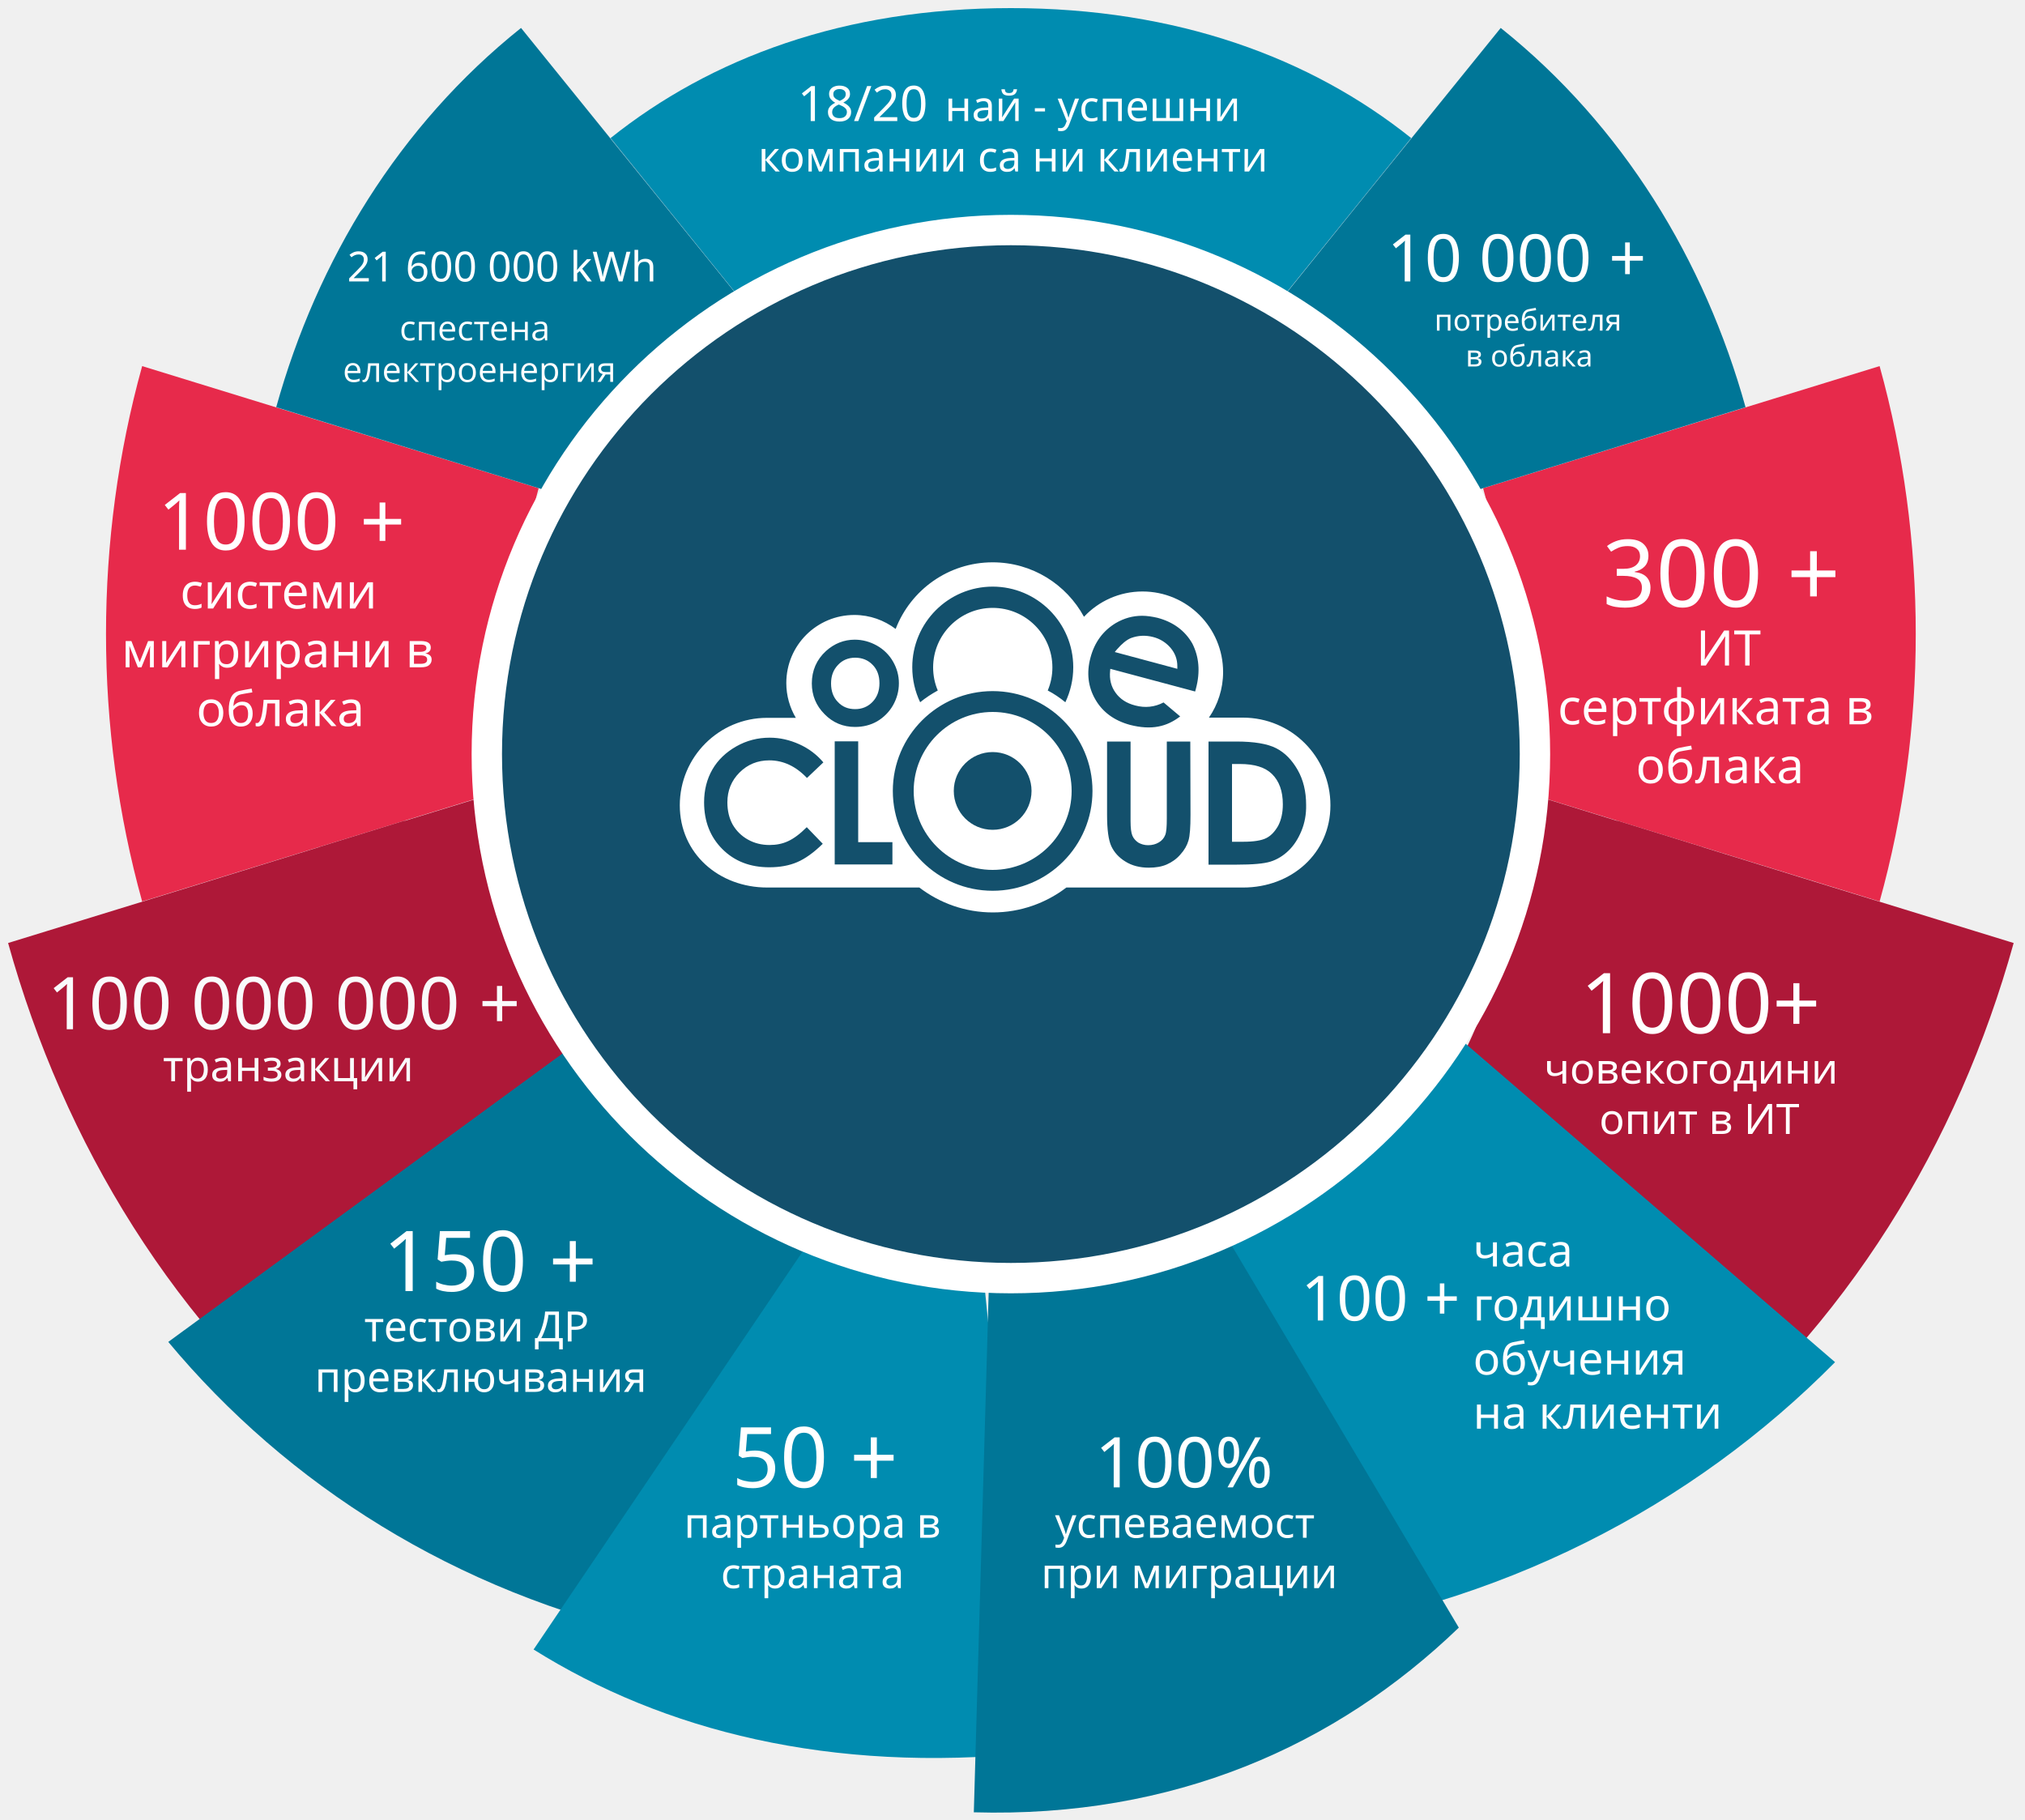
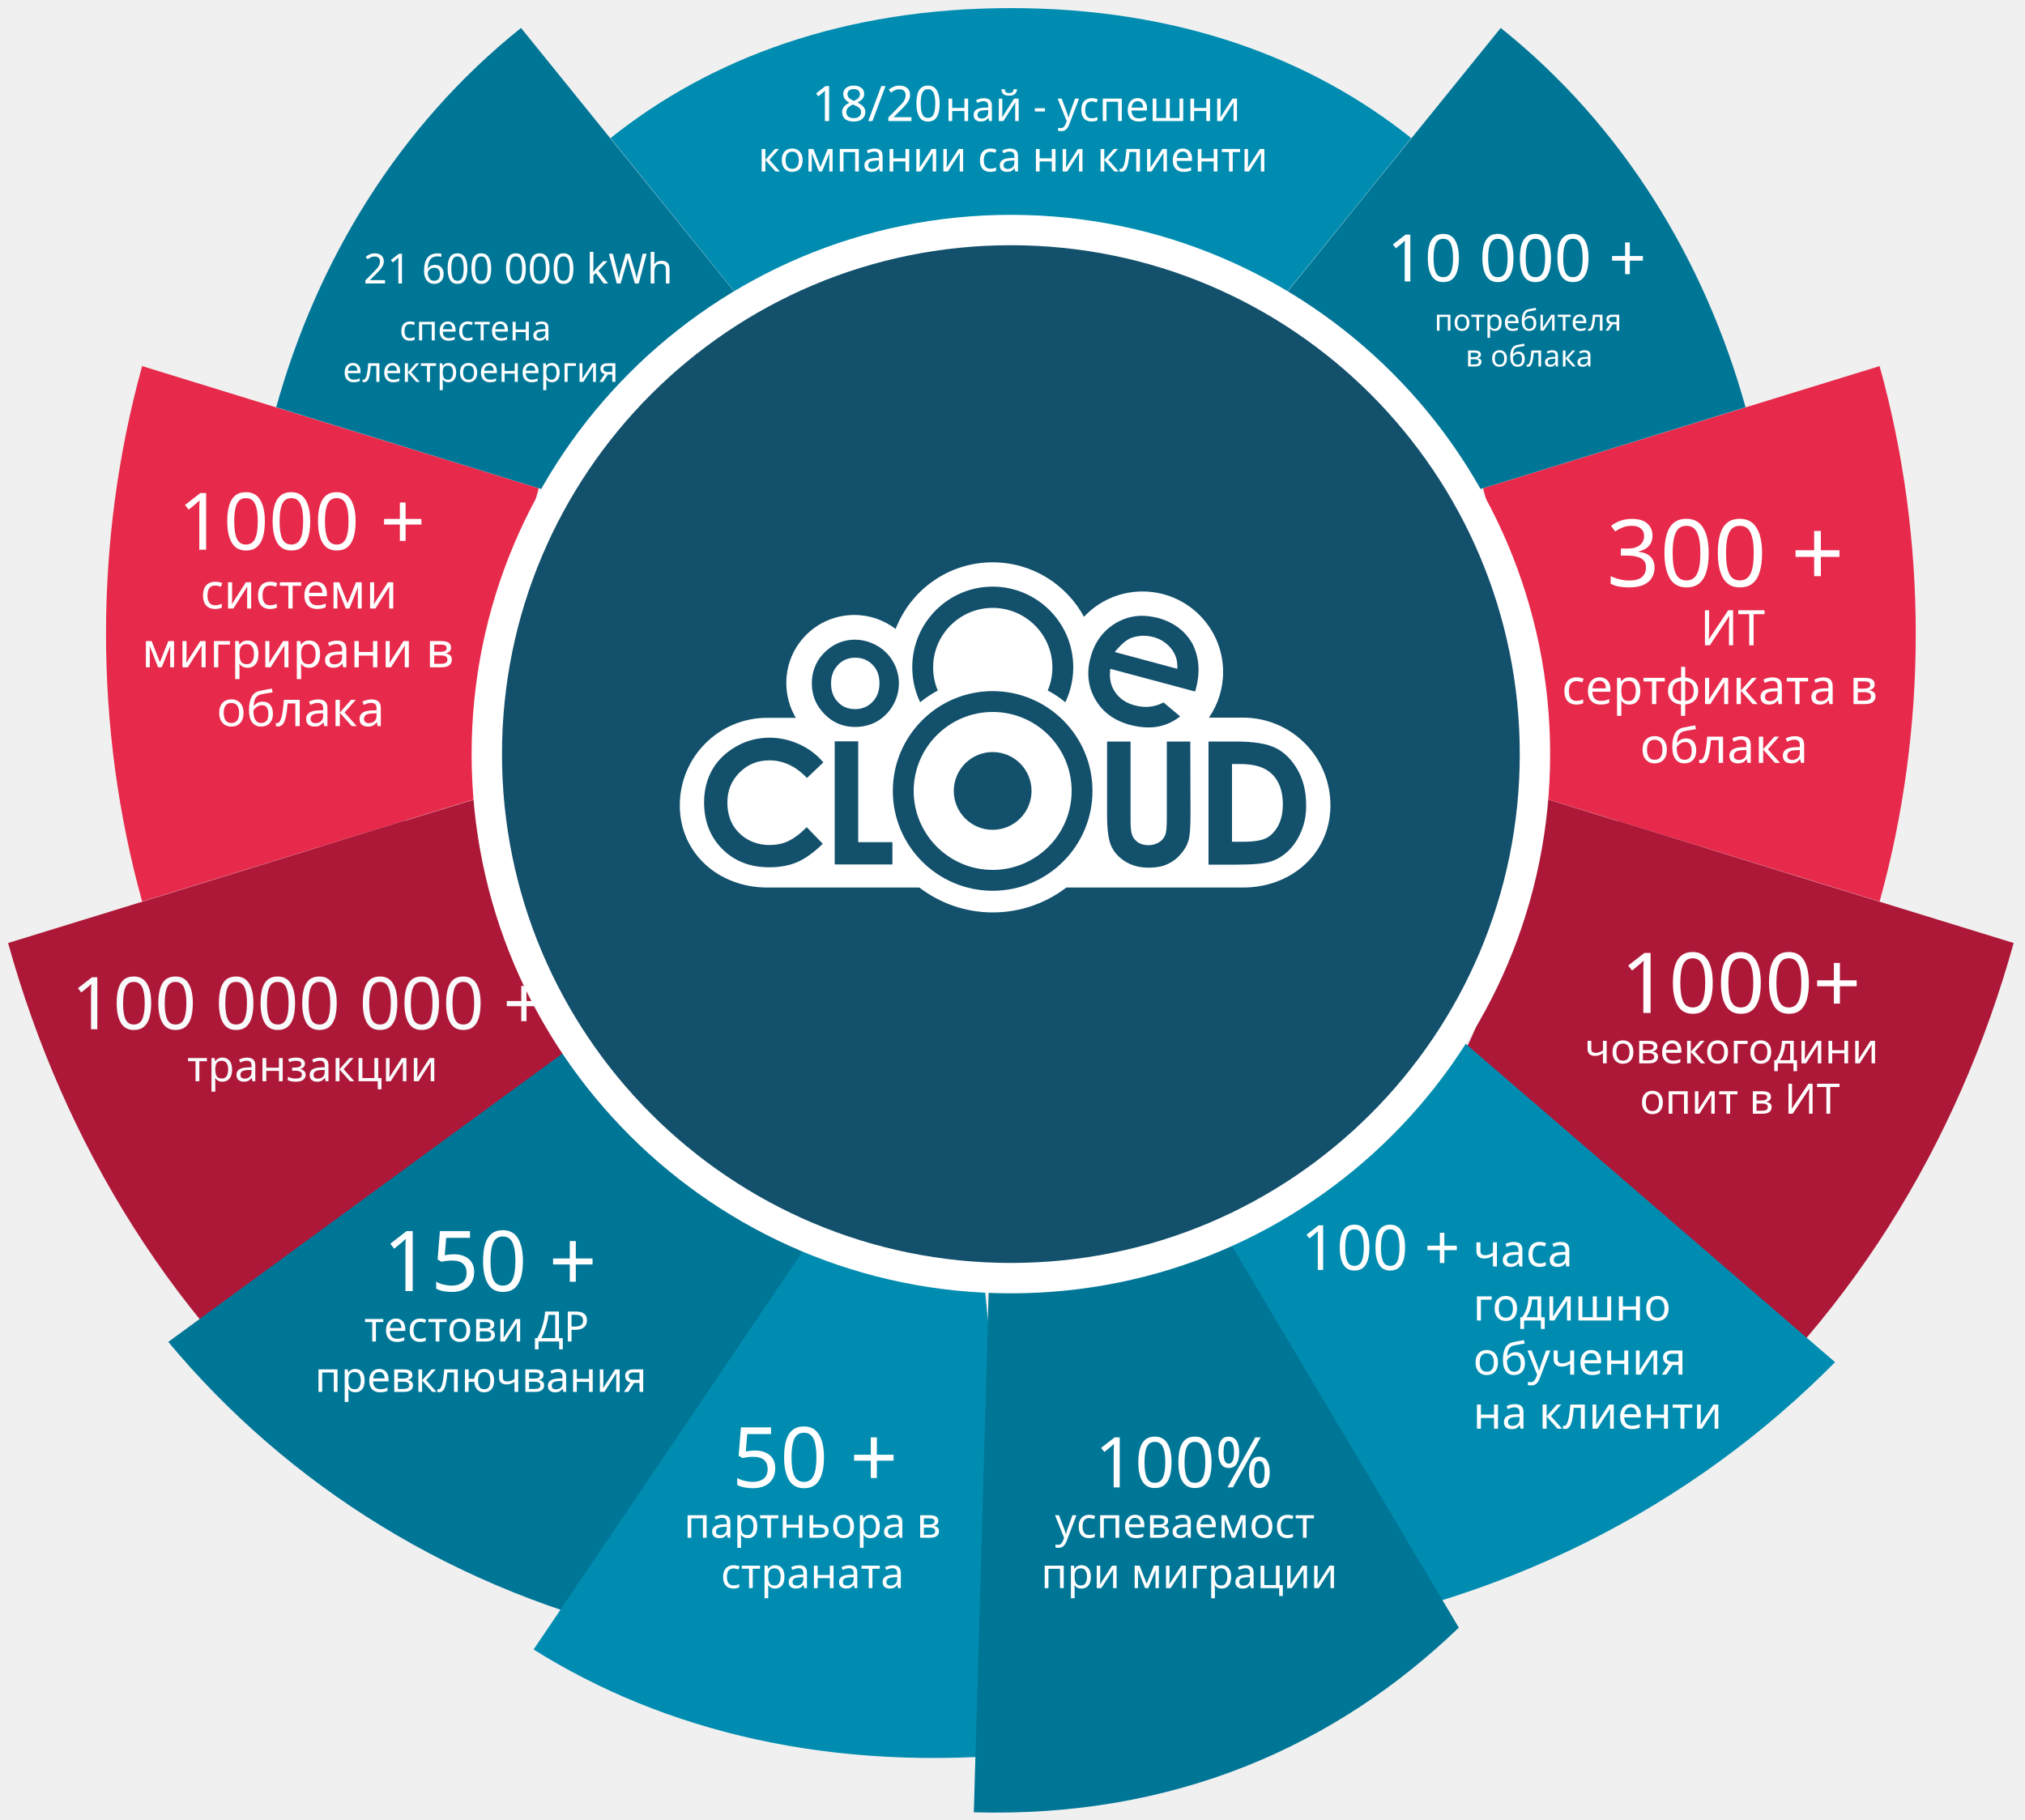
<svg xmlns="http://www.w3.org/2000/svg" xmlns:xlink="http://www.w3.org/1999/xlink" version="1.1" id="Ebene_1" x="0px" y="0px" viewBox="0 0 1000 898.6" style="enable-background:new 0 0 1000 898.6;" xml:space="preserve">
  <style type="text/css">
	.st0{fill:#E72A4B;}
	.st1{fill:#FFFFFF;}
- 	.st2{font-family:'OpenSans-Extrabold';}
+ 	.st2{font-family:'HelenPro-Bold';}
	.st3{font-size:39.178px;}
- 	.st4{font-family:'OpenSans-Semibold';}
+ 	.st4{font-family:'HelenPro-Regular';}
	.st5{font-size:24.198px;}
	.st6{fill:#008CB0;}
	.st7{font-size:20.741px;}
	.st8{font-size:46.092px;}
	.st9{fill:#AE1838;}
	.st10{font-size:41.483px;}
	.st11{fill:#F9FAFB;}
	.st12{font-size:35.96px;}
	.st13{font-size:21.405px;}
	.st14{fill:#007697;}
	.st15{font-size:32.396px;}
	.st16{font-size:14.726px;}
- 	.st17{font-family:'OpenSans-Bold';}
- 	.st18{font-size:30.823px;}
- 	.st19{font-size:22.251px;}
- 	.st20{font-size:34.569px;}
- 	.st21{font-size:20.549px;}
- 	.st22{font-family:'OpenSans';}
- 	.st23{font-size:17.124px;}
- 	.st24{fill:#13506C;}
- 	.st25{fill:none;stroke:#FFFFFF;stroke-width:15;stroke-miterlimit:10;}
- 	a:hover{text-decoration:underline;}
+ 	.st17{font-size:30.823px;}
+ 	.st18{font-size:22.251px;}
+ 	.st19{font-size:34.569px;}
+ 	.st20{font-size:20.549px;}
+ 	.st21{font-size:17.124px;}
+ 	.st22{fill:#13506C;}
+ 	.st23{fill:none;stroke:#FFFFFF;stroke-width:15;stroke-miterlimit:10;}
</style>
  <a xlink:href="https://onecloud.bg/bg/klienti" xlink:show="new">
    <g id="Gruppe_9">
-       <path class="st0" d="M70.2,180.8c-23.8,85.8-23.8,178.7,0,264.4c65.3-20.1,130.5-40.2,195.8-60.3c-12.9-46.6-12.9-97.1,0-143.8   C200.7,221,135.4,200.9,70.2,180.8" />
-       <text transform="matrix(1 0 0 1 77.8913 271.4658)" class="st1 st2 st3">1000 + </text>
-       <text transform="matrix(1 0 0 1 88.9338 300.5048)" class="st1 st4 st5">системи </text>
-       <text transform="matrix(1 0 0 1 59.9924 329.542)" class="st1 st4 st5">мигрирани в </text>
-       <text transform="matrix(1 0 0 1 96.9416 358.58)" class="st1 st4 st5">облака </text>
+       <path class="st0" d="M70.2,180.8c-23.8,85.8-23.8,178.7,0,264.4c65.3-20.1,130.5-40.2,195.8-60.3c-12.9-46.6-12.9-97.1,0-143.8    C200.7,221,135.4,200.9,70.2,180.8" />
+       <text transform="matrix(1 0 0 1 87.8913 271.4658)" class="st1 st2 st3">1000 + </text>
+       <text transform="matrix(1 0 0 1 98.9338 300.5048)" class="st1 st4 st5">системи </text>
+       <text transform="matrix(1 0 0 1 69.9924 329.542)" class="st1 st4 st5">мигрирани в </text>
+       <text transform="matrix(1 0 0 1 106.9416 358.58)" class="st1 st4 st5">облака </text>
    </g>
  </a>
  <a xlink:href="https://onecloud.bg/bg/klienti" xlink:show="new">
    <g id="Gruppe_11">
-       <path class="st6" d="M499.2,4c-82.4,0-148.3,24.7-197.7,64.2c43.5,53.9,87,107.7,130.5,161.6c16.8-13.5,39.2-21.8,67.2-21.8   L499.2,4L499.2,4z" />
-       <path class="st6" d="M499.2,4c82.4,0,148.3,24.7,197.7,64.2c-43.5,53.9-87,107.7-130.5,161.6c-16.8-13.5-39.2-21.8-67.2-21.8   L499.2,4L499.2,4z" />
-       <text transform="matrix(1 0 0 1 393.8366 59.792)" class="st1 st2 st5">18/20</text>
+       <path class="st6" d="M499.2,4c-82.4,0-148.3,24.7-197.7,64.2c43.5,53.9,87,107.7,130.5,161.6c16.8-13.5,39.2-21.8,67.2-21.8V4    L499.2,4z" />
+       <path class="st6" d="M499.2,4c82.4,0,148.3,24.7,197.7,64.2c-43.5,53.9-87,107.7-130.5,161.6c-16.8-13.5-39.2-21.8-67.2-21.8V4    L499.2,4z" />
+       <text transform="matrix(1 0 0 1 400.8366 59.792)" class="st1 st2 st5">18/20</text>
      <text transform="matrix(1 0 0 1 461.2443 59.792)" class="st1 st4 st7"> най - успешни </text>
      <text transform="matrix(1 0 0 1 374.3776 84.6806)" class="st1 st4 st7">компании са ни клиенти</text>
    </g>
  </a>
  <a xlink:href="https://onecloud.bg/bg/za-nas" xlink:show="new">
    <g id="Gruppe_2">
-       <path class="st0" d="M928.2,180.8c23.8,85.8,23.8,178.7,0,264.4c-65.3-20.1-130.5-40.2-195.8-60.3c12.9-46.6,12.9-97.1,0-143.8   C797.7,221,863,200.9,928.2,180.8" />
-       <text transform="matrix(1 0 0 1 831.2897 328.6689)" class="st1 st4 st5"> ИТ </text>
-       <text transform="matrix(1 0 0 1 791.322 299.6308)" class="st1 st2 st8">300 +</text>
-       <text transform="matrix(1 0 0 1 769.2185 357.708)" class="st1 st4 st5">сертфиката в </text>
-       <text transform="matrix(1 0 0 1 807.8151 386.7461)" class="st1 st4 st5">облака </text>
+       <path class="st0" d="M928.2,180.8c23.8,85.8,23.8,178.7,0,264.4c-65.3-20.1-130.5-40.2-195.8-60.3c12.9-46.6,12.9-97.1,0-143.8    C797.7,221,863,200.9,928.2,180.8" />
+       <text transform="matrix(1 0 0 1 833.2897 318.6689)" class="st1 st4 st5"> ИТ </text>
+       <text transform="matrix(1 0 0 1 793.322 289.6308)" class="st1 st2 st8">300 +</text>
+       <text transform="matrix(1 0 0 1 771.2185 347.708)" class="st1 st4 st5">сертфиката в </text>
+       <text transform="matrix(1 0 0 1 809.8151 376.7461)" class="st1 st4 st5">облака </text>
    </g>
  </a>
  <a xlink:href="https://www.stone.bg/" xlink:show="new">
    <g id="Gruppe_3">
-       <path class="st9" d="M994.4,465.7c-27.5,99-82.5,189.7-164.9,255.7c-43.5-53.8-87-107.7-130.6-161.5   c49.8-39.9,83.1-94.8,99.7-154.6C863.8,425.5,929.1,445.6,994.4,465.7" />
-       <path class="st9" d="M840.7,418.4c0,484.6-108.1,200.5-273.4,184.3c165.3-16.2,171.9-106.4,185.4-211.5   C782,400.3,811.4,409.3,840.7,418.4" />
-       <text transform="matrix(1 0 0 1 780.3679 510.2285)" class="st1 st2 st10">1000+ </text>
-       <text transform="matrix(1 0 0 1 762.4597 535.1172)" class="st1 st4 st7">човекогодини </text>
-       <text transform="matrix(1 0 0 1 789.7351 560.0068)" class="st1 st4 st7">опит в ИТ </text>
+       <path class="st9" d="M994.4,465.7c-27.5,99-82.5,189.7-164.9,255.7c-43.5-53.8-87-107.7-130.6-161.5    c49.8-39.9,83.1-94.8,99.7-154.6C863.8,425.5,929.1,445.6,994.4,465.7" />
+       <path class="st9" d="M840.7,418.4c0,484.6-108.1,200.5-273.4,184.3c165.3-16.2,171.9-106.4,185.4-211.5    C782,400.3,811.4,409.3,840.7,418.4" />
+       <text transform="matrix(1 0 0 1 800.3679 500.2285)" class="st1 st2 st10">1000+ </text>
+       <text transform="matrix(1 0 0 1 782.4597 525.1172)" class="st1 st4 st7">човекогодини </text>
+       <text transform="matrix(1 0 0 1 809.7351 550.0068)" class="st1 st4 st7">опит в ИТ </text>
    </g>
  </a>
  <a xlink:href="https://onecloud.bg/bg/klienti" xlink:show="new">
    <g id="Gruppe_8">
-       <path class="st9" d="M4,465.7c27.5,99,82.5,189.7,164.9,255.7c43.5-53.8,87.1-107.7,130.6-161.5c-49.9-39.9-83.1-94.8-99.7-154.6   C134.6,425.5,69.3,445.6,4,465.7" />
-       <path class="st9" d="M157.7,418.4c-18.6,315.2,63.4,190,228.8,173.8c-25-93.6-127.3-95.9-140.8-200.9   C216.4,400.3,187,409.3,157.7,418.4" />
-       <text transform="matrix(1 0 0 1 23.2868 508.288)" class="st11 st2 st12">100 000 000 +</text>
-       <text transform="matrix(1 0 0 1 74.8723 533.9746)" class="st11 st4 st13"> транзакции </text>
+       <path class="st9" d="M4,465.7c27.5,99,82.5,189.7,164.9,255.7c43.5-53.8,87.1-107.7,130.6-161.5c-49.9-39.9-83.1-94.8-99.7-154.6    C134.6,425.5,69.3,445.6,4,465.7" />
+       <path class="st9" d="M157.7,418.4c-18.6,315.2,63.4,190,228.8,173.8c-25-93.6-127.3-95.9-140.8-200.9    C216.4,400.3,187,409.3,157.7,418.4" />
+       <text transform="matrix(1 0 0 1 35.2868 508.288)" class="st11 st2 st12">100 000 000 +</text>
+       <text transform="matrix(1 0 0 1 86.8723 533.9746)" class="st11 st4 st13"> транзакции </text>
    </g>
  </a>
  <a xlink:href="https://onecloud.bg/bg/klienti" xlink:show="new">
    <g id="Gruppe_7">
-       <path class="st14" d="M325.6,808.6c-101.2-22.4-183.8-75.5-242.5-145.9c77.3-56.6,154.7-113.2,232.1-169.8   c27,32.4,65,56.8,111.6,67.1C393.1,642.9,359.4,725.7,325.6,808.6" />
+       <path class="st14" d="M325.6,808.6c-101.2-22.4-183.8-75.5-242.5-145.9c77.3-56.6,154.7-113.2,232.1-169.8    c27,32.4,65,56.8,111.6,67.1C393.1,642.9,359.4,725.7,325.6,808.6" />
      <text transform="matrix(1 0 0 1 189.069 637.6006)" class="st1 st2 st10">150 + </text>
      <text transform="matrix(1 0 0 1 179.8316 662.4912)" class="st1 st4 st7">тестови ДР </text>
      <text transform="matrix(1 0 0 1 155.5148 687.3789)" class="st1 st4 st7">превключвания</text>
    </g>
  </a>
  <a xlink:href="https://onecloud.bg/bg/partniori" xlink:show="new">
    <g id="Gruppe_6">
-       <path class="st6" d="M509.4,865.7c-99.3,10-181.7-10.9-245.9-51.1c46.1-68.2,92.2-136.4,138.3-204.6c21.8,13.7,49.9,20.8,83.6,17.4   L509.4,865.7z" />
+       <path class="st6" d="M509.4,865.7c-99.3,10-181.7-10.9-245.9-51.1c46.1-68.2,92.2-136.4,138.3-204.6    c21.8,13.7,49.9,20.8,83.6,17.4L509.4,865.7z" />
      <text transform="matrix(1 0 0 1 361.4558 734.5204)" class="st1 st2 st10">50 + </text>
      <text transform="matrix(1 0 0 1 337.7839 759.4111)" class="st1 st4 st7">партньора в </text>
      <text transform="matrix(1 0 0 1 355.9519 784.2988)" class="st1 st4 st7">страната </text>
    </g>
  </a>
  <a xlink:href="https://onecloud.bg/bg/klienti" xlink:show="new">
    <g id="Gruppe_1">
-       <path class="st14" d="M741.1,13.8C801.5,62.1,841.8,128.6,862,201.1c-65.3,20.1-130.5,40.3-195.8,60.4c-9.3-33.4-27.8-64-55.6-86.2   C654,121.4,697.5,67.6,741.1,13.8" />
+       <path class="st14" d="M741.1,13.8C801.5,62.1,841.8,128.6,862,201.1c-65.3,20.1-130.5,40.3-195.8,60.4    c-9.3-33.4-27.8-64-55.6-86.2C654,121.4,697.5,67.6,741.1,13.8" />
      <text transform="matrix(1 0 0 1 684.9606 138.9873)" class="st1 st2 st15">10 000 + </text>
      <text transform="matrix(1 0 0 1 708.3356 163.2899)" class="st1 st4 st16">потребителя </text>
      <text transform="matrix(1 0 0 1 723.7356 180.99)" class="st1 st4 st16">в облака </text>
    </g>
  </a>
  <a xlink:href="https://onecloud.bg/bg/klienti" xlink:show="new">
    <g id="Gruppe_4">
-       <path class="st6" d="M628.6,808.6c112.6-14.9,207.4-64.9,277.6-135.9C826.5,604,746.8,535.3,667.1,466.6   c-32.3,32.7-76,55.7-127.8,62.5C569.1,622.3,598.9,715.4,628.6,808.6" />
-       <text transform="matrix(1 0 0 1 642.4646 652.1445)" class="st1 st17 st18">100 + </text>
-       <text transform="matrix(1 0 0 1 727.4675 625.4433)" class="st1 st17 st19">часа </text>
-       <text transform="matrix(1 0 0 1 727.4675 652.1445)" class="st1 st17 st19">годишно </text>
-       <text transform="matrix(1 0 0 1 727.4675 678.8447)" class="st1 st17 st19">обучения </text>
-       <text transform="matrix(1 0 0 1 727.4675 705.5459)" class="st1 st17 st19">на клиенти </text>
+       <path class="st6" d="M628.6,808.6c112.6-14.9,207.4-64.9,277.6-135.9C826.5,604,746.8,535.3,667.1,466.6    c-32.3,32.7-76,55.7-127.8,62.5C569.1,622.3,598.9,715.4,628.6,808.6" />
+       <text transform="matrix(1 0 0 1 642.4646 627.1445)" class="st1 st2 st17">100 + </text>
+       <text transform="matrix(1 0 0 1 727.4675 625.4433)" class="st1 st4 st18">часа </text>
+       <text transform="matrix(1 0 0 1 727.4675 652.1445)" class="st1 st4 st18">годишно </text>
+       <text transform="matrix(1 0 0 1 727.4675 678.8447)" class="st1 st4 st18">обучения </text>
+       <text transform="matrix(1 0 0 1 727.4675 705.5459)" class="st1 st4 st18">на клиенти </text>
    </g>
  </a>
  <a xlink:href="https://onecloud.bg/bg/klienti" xlink:show="new">
    <g id="Gruppe_5">
-       <path class="st14" d="M480.9,895c98.6,2.8,178.6-32.6,239.5-91.2c-49.7-83.7-99.5-167.3-149.2-251c-20.7,20-47.9,32-81.4,31   L480.9,895z" />
-       <text transform="matrix(1 0 0 1 540.6794 734.5204)" class="st1 st2 st20">100% </text>
+       <path class="st14" d="M480.9,895c98.6,2.8,178.6-32.6,239.5-91.2c-49.7-83.7-99.5-167.3-149.2-251c-20.7,20-47.9,32-81.4,31    L480.9,895z" />
+       <text transform="matrix(1 0 0 1 540.6794 734.5204)" class="st1 st2 st19">100% </text>
      <text transform="matrix(1 0 0 1 520.9904 759.4091)" class="st1 st4 st7">успеваемост</text>
      <text transform="matrix(1 0 0 1 508.7521 784.2998)" class="st1 st4 st7"> при миграции </text>
    </g>
  </a>
-   <a xlink:href="">
+   <a>
    <g id="Gruppe_10">
-       <path class="st14" d="M257.3,13.8c-60.4,48.3-100.7,114.8-120.9,187.3c65.3,20.1,130.5,40.3,195.8,60.4c9.3-33.4,27.8-64,55.7-86.2   C344.4,121.4,300.8,67.6,257.3,13.8" />
-       <text transform="matrix(1 0 0 1 171.4441 138.9912)" class="st1 st2 st21">21 600 000 kWh </text>
-       <text transform="matrix(1 0 0 1 197.2653 168.0957)" class="st1 st22 st23">спестена </text>
-       <text transform="matrix(1 0 0 1 169.2653 188.5957)" class="st1 st22 st23">електроенергия</text>
+       <path class="st14" d="M257.3,13.8c-60.4,48.3-100.7,114.8-120.9,187.3c65.3,20.1,130.5,40.3,195.8,60.4    c9.3-33.4,27.8-64,55.7-86.2C344.4,121.4,300.8,67.6,257.3,13.8" />
+       <text transform="matrix(1 0 0 1 179.4441 139.9912)" class="st1 st2 st20">21 600 000 kWh </text>
+       <text transform="matrix(1 0 0 1 197.2653 168.0957)" class="st1 st4 st21">спестена </text>
+       <text transform="matrix(1 0 0 1 169.2653 188.5957)" class="st1 st4 st21">електроенергия</text>
    </g>
  </a>
-   <path class="st24" d="M758,372.4c0,142.9-115.9,258.8-258.8,258.8S240.4,515.3,240.4,372.4c0-142.9,115.9-258.8,258.8-258.8  S758,229.5,758,372.4" />
+   <path class="st22" d="M758,372.4c0,142.9-115.9,258.8-258.8,258.8S240.4,515.3,240.4,372.4s115.9-258.8,258.8-258.8  S758,229.5,758,372.4" />
  <path class="st1" d="M578.1,320c-2.2-2.6-5.1-4.5-8.6-5.4c-3.8-1-7.5-0.8-11,0.5c-2.2,0.9-4.5,2.8-7,5.7l-1,1.2l30.9,8.3V329  C581.4,325.6,580.3,322.6,578.1,320" />
  <path class="st1" d="M490.2,351.6c-21.5,0-39,17.5-39,39s17.5,39,39,39s39-17.5,39-39S511.8,351.6,490.2,351.6 M490.2,409.8  c-10.6,0-19.2-8.6-19.2-19.2s8.6-19.2,19.2-19.2s19.2,8.6,19.2,19.2S500.8,409.8,490.2,409.8" />
  <path class="st1" d="M430.9,346.6c2.3-2.4,3.4-5.5,3.4-9.2s-1.1-6.8-3.4-9.1c-2.2-2.3-5.1-3.5-8.6-3.5c-3.4,0-6.3,1.2-8.5,3.6  c-2.3,2.4-3.4,5.4-3.4,9.1c0,3.8,1.1,6.9,3.4,9.2c2.2,2.4,5.1,3.5,8.5,3.5S428.6,349,430.9,346.6" />
  <path class="st1" d="M612.3,377.3h-3.9v38.4h5.4c5.3,0,9.1-0.6,11.5-1.8c2.4-1.2,4.3-3.3,5.9-6.1c1.5-2.9,2.3-6.4,2.3-10.6  c0-6.5-1.8-11.5-5.4-15C624.7,378.9,619.5,377.3,612.3,377.3" />
-   <path class="st1" d="M613.8,354.4H597c4.4-6.4,7-14.2,7-22.5c0-22-17.8-39.8-39.8-39.8c-11.4,0-21.7,4.8-28.9,12.5  c-8.7-16-25.6-26.9-45.1-26.9c-21.9,0-40.5,13.7-47.9,32.9c-5.7-4.3-12.7-6.9-20.4-6.9c-18.6,0-33.6,15-33.6,33.6  c0,6.3,1.7,12.1,4.7,17.2h-14.2c-23.8,0-43.1,19.3-43.1,43.2c0,23.8,19.3,40.6,43.2,40.6H454c10.1,7.7,22.6,12.3,36.3,12.3  c13.6,0,26.2-4.6,36.3-12.3h87.3c23.8,0,43.1-16.8,43.1-40.6C657,373.7,637.7,354.4,613.8,354.4 M490.2,289.7  c21.9,0,39.8,17.8,39.8,39.8c0,6.2-1.4,12-3.9,17.3c-2.7-2.2-5.6-4.2-8.7-5.8c1.5-3.5,2.3-7.4,2.3-11.4c0-16.2-13.2-29.4-29.5-29.4  c-16.2,0-29.4,13.2-29.4,29.4c0,4,0.8,7.9,2.3,11.4c-3.1,1.7-6,3.6-8.7,5.8c-2.5-5.2-3.9-11.1-3.9-17.3  C450.5,307.5,468.3,289.7,490.2,289.7 M361.8,407.2c1.8,3.1,4.3,5.6,7.5,7.4s6.8,2.7,10.7,2.7c3.4,0,6.4-0.6,9.2-1.9  c2.8-1.3,5.8-3.5,9.2-6.9l7.9,8.2c-4.5,4.4-8.7,7.4-12.7,9.1s-8.6,2.5-13.7,2.5c-9.5,0-17.2-3-23.2-9s-9-13.7-9-23.1  c0-6.1,1.4-11.5,4.1-16.2s6.7-8.5,11.8-11.4c5.1-2.9,10.6-4.3,16.5-4.3c5,0,9.8,1.1,14.5,3.2s8.7,5.1,12,9l-8.1,7.7  c-5.5-5.8-11.7-8.7-18.6-8.7c-5.8,0-10.7,2-14.7,6s-6,8.9-6,14.7C359.2,400.5,360.1,404.1,361.8,407.2 M400.9,337.5  c0-6.4,2.4-11.8,7-16c4.1-3.7,8.9-5.6,14.2-5.6c3.8,0,7.5,1,10.9,2.9s6.1,4.6,8,7.9s2.9,6.9,2.9,10.7c0,3.9-1,7.5-2.9,10.9  c-1.9,3.3-4.6,6-7.8,7.9c-3.3,1.9-7,2.8-11,2.8c-5.8,0-10.9-2.1-15-6.3C403,348.5,400.9,343.4,400.9,337.5 M440.7,426.9h-28.5v-60.8  h11.6v49.8h16.9V426.9z M490.2,439.9c-27.2,0-49.3-22.1-49.3-49.3c0-27.2,22.1-49.3,49.3-49.3c27.2,0,49.3,22.1,49.3,49.3  C539.5,417.8,517.4,439.9,490.2,439.9 M587.9,402.4c0,6.1-0.3,10.4-1,12.7c-0.7,2.4-2,4.7-4,6.9c-1.9,2.2-4.2,3.8-6.7,4.9  s-5.5,1.6-8.9,1.6c-4.4,0-8.3-1-11.5-3c-3.3-2-5.6-4.6-7-7.6s-2.1-8.2-2.1-15.4v-36.3h11.6v39.3c0,3.4,0.3,5.8,0.9,7.2  c0.6,1.4,1.6,2.5,2.9,3.4c1.4,0.8,3,1.3,4.9,1.3c2,0,3.8-0.5,5.3-1.4s2.5-2.1,3.1-3.6c0.6-1.4,0.8-4.2,0.8-8.3v-37.9h11.6  L587.9,402.4L587.9,402.4z M590.6,340l-0.4,1.5l-41.9-11.2l-0.1,1.1c-0.4,4.1,0.5,7.7,2.7,10.7c2.2,3.1,5.4,5.2,9.7,6.3  c4.9,1.3,9.6,0.8,14-1.5l8.2,6.9c-3.4,2.6-7,4.3-10.8,5c-4.1,0.8-8.8,0.5-13.9-0.8c-7.8-2.1-13.6-6.3-17.2-12.6  c-3.6-6.2-4.4-13.2-2.4-20.6c2-7.6,6.2-13.3,12.5-17.1c4.1-2.4,8.4-3.6,13-3.6c2.4,0,5,0.4,7.6,1c7.9,2.1,13.6,6.4,17.2,12.7  C592.1,324.3,592.8,331.7,590.6,340 M642.7,410.3c-1.6,3.9-3.7,7.2-6.4,9.8c-2.7,2.6-5.7,4.4-8.9,5.4s-8.7,1.5-16.6,1.5h-14v-60.8  h13.7c8.8,0,15.4,1.1,19.7,3.3c4.3,2.2,7.8,5.8,10.6,10.7c2.8,4.9,4.2,10.7,4.2,17.3C645.1,402.1,644.3,406.4,642.7,410.3" />
-   <path class="st25" d="M758,372.4c0,142.9-115.9,258.8-258.8,258.8S240.4,515.3,240.4,372.4c0-142.9,115.9-258.8,258.8-258.8  S758,229.5,758,372.4z" />
+   <path class="st1" d="M613.8,354.4H597c4.4-6.4,7-14.2,7-22.5c0-22-17.8-39.8-39.8-39.8c-11.4,0-21.7,4.8-28.9,12.5  c-8.7-16-25.6-26.9-45.1-26.9c-21.9,0-40.5,13.7-47.9,32.9c-5.7-4.3-12.7-6.9-20.4-6.9c-18.6,0-33.6,15-33.6,33.6  c0,6.3,1.7,12.1,4.7,17.2h-14.2c-23.8,0-43.1,19.3-43.1,43.2c0,23.8,19.3,40.6,43.2,40.6H454c10.1,7.7,22.6,12.3,36.3,12.3  c13.6,0,26.2-4.6,36.3-12.3h87.3c23.8,0,43.1-16.8,43.1-40.6C657,373.7,637.7,354.4,613.8,354.4 M490.2,289.7  c21.9,0,39.8,17.8,39.8,39.8c0,6.2-1.4,12-3.9,17.3c-2.7-2.2-5.6-4.2-8.7-5.8c1.5-3.5,2.3-7.4,2.3-11.4c0-16.2-13.2-29.4-29.5-29.4  c-16.2,0-29.4,13.2-29.4,29.4c0,4,0.8,7.9,2.3,11.4c-3.1,1.7-6,3.6-8.7,5.8c-2.5-5.2-3.9-11.1-3.9-17.3  C450.5,307.5,468.3,289.7,490.2,289.7 M361.8,407.2c1.8,3.1,4.3,5.6,7.5,7.4s6.8,2.7,10.7,2.7c3.4,0,6.4-0.6,9.2-1.9  c2.8-1.3,5.8-3.5,9.2-6.9l7.9,8.2c-4.5,4.4-8.7,7.4-12.7,9.1s-8.6,2.5-13.7,2.5c-9.5,0-17.2-3-23.2-9s-9-13.7-9-23.1  c0-6.1,1.4-11.5,4.1-16.2s6.7-8.5,11.8-11.4c5.1-2.9,10.6-4.3,16.5-4.3c5,0,9.8,1.1,14.5,3.2s8.7,5.1,12,9l-8.1,7.7  c-5.5-5.8-11.7-8.7-18.6-8.7c-5.8,0-10.7,2-14.7,6s-6,8.9-6,14.7C359.2,400.5,360.1,404.1,361.8,407.2 M400.9,337.5  c0-6.4,2.4-11.8,7-16c4.1-3.7,8.9-5.6,14.2-5.6c3.8,0,7.5,1,10.9,2.9s6.1,4.6,8,7.9s2.9,6.9,2.9,10.7c0,3.9-1,7.5-2.9,10.9  c-1.9,3.3-4.6,6-7.8,7.9c-3.3,1.9-7,2.8-11,2.8c-5.8,0-10.9-2.1-15-6.3C403,348.5,400.9,343.4,400.9,337.5 M440.7,426.9h-28.5v-60.8  h11.6v49.8h16.9V426.9z M490.2,439.9c-27.2,0-49.3-22.1-49.3-49.3c0-27.2,22.1-49.3,49.3-49.3c27.2,0,49.3,22.1,49.3,49.3  S517.4,439.9,490.2,439.9 M587.9,402.4c0,6.1-0.3,10.4-1,12.7c-0.7,2.4-2,4.7-4,6.9c-1.9,2.2-4.2,3.8-6.7,4.9s-5.5,1.6-8.9,1.6  c-4.4,0-8.3-1-11.5-3c-3.3-2-5.6-4.6-7-7.6s-2.1-8.2-2.1-15.4v-36.3h11.6v39.3c0,3.4,0.3,5.8,0.9,7.2c0.6,1.4,1.6,2.5,2.9,3.4  c1.4,0.8,3,1.3,4.9,1.3c2,0,3.8-0.5,5.3-1.4s2.5-2.1,3.1-3.6c0.6-1.4,0.8-4.2,0.8-8.3v-37.9h11.6L587.9,402.4L587.9,402.4z   M590.6,340l-0.4,1.5l-41.9-11.2l-0.1,1.1c-0.4,4.1,0.5,7.7,2.7,10.7c2.2,3.1,5.4,5.2,9.7,6.3c4.9,1.3,9.6,0.8,14-1.5l8.2,6.9  c-3.4,2.6-7,4.3-10.8,5c-4.1,0.8-8.8,0.5-13.9-0.8c-7.8-2.1-13.6-6.3-17.2-12.6c-3.6-6.2-4.4-13.2-2.4-20.6  c2-7.6,6.2-13.3,12.5-17.1c4.1-2.4,8.4-3.6,13-3.6c2.4,0,5,0.4,7.6,1c7.9,2.1,13.6,6.4,17.2,12.7C592.1,324.3,592.8,331.7,590.6,340   M642.7,410.3c-1.6,3.9-3.7,7.2-6.4,9.8c-2.7,2.6-5.7,4.4-8.9,5.4s-8.7,1.5-16.6,1.5h-14v-60.8h13.7c8.8,0,15.4,1.1,19.7,3.3  c4.3,2.2,7.8,5.8,10.6,10.7c2.8,4.9,4.2,10.7,4.2,17.3C645.1,402.1,644.3,406.4,642.7,410.3" />
+   <path class="st23" d="M758,372.4c0,142.9-115.9,258.8-258.8,258.8S240.4,515.3,240.4,372.4s115.9-258.8,258.8-258.8  S758,229.5,758,372.4z" />
</svg>
